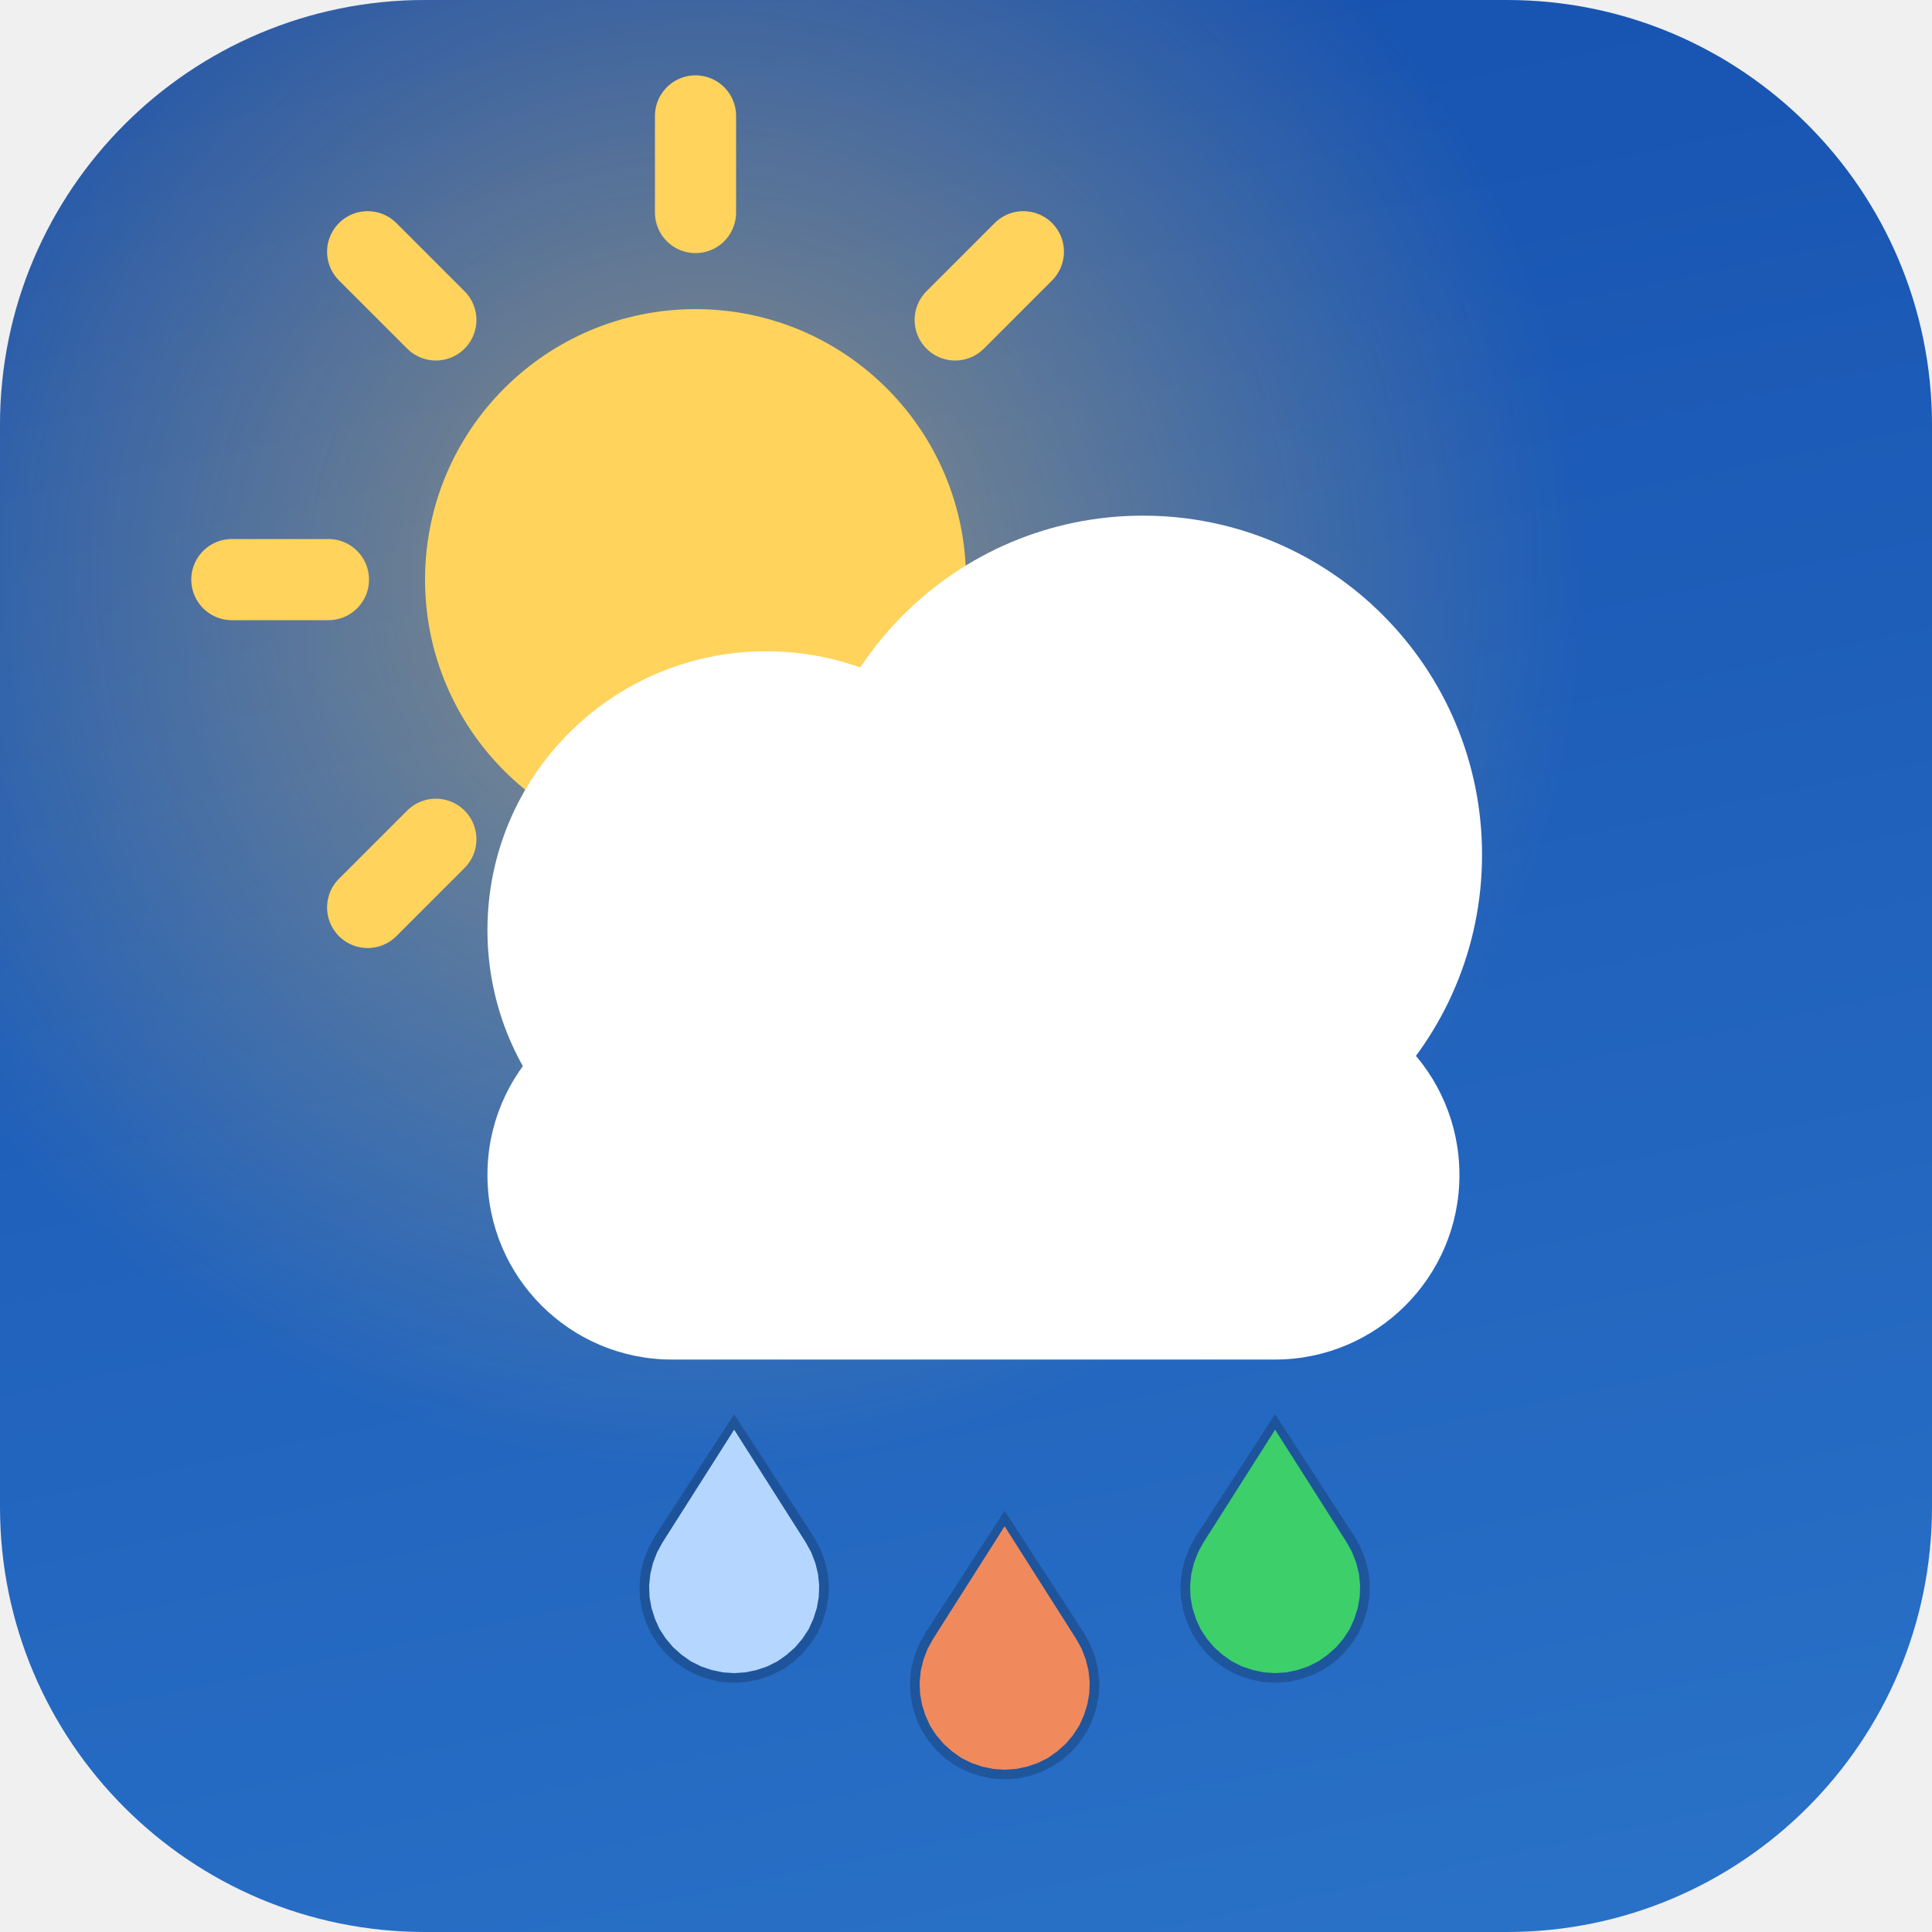
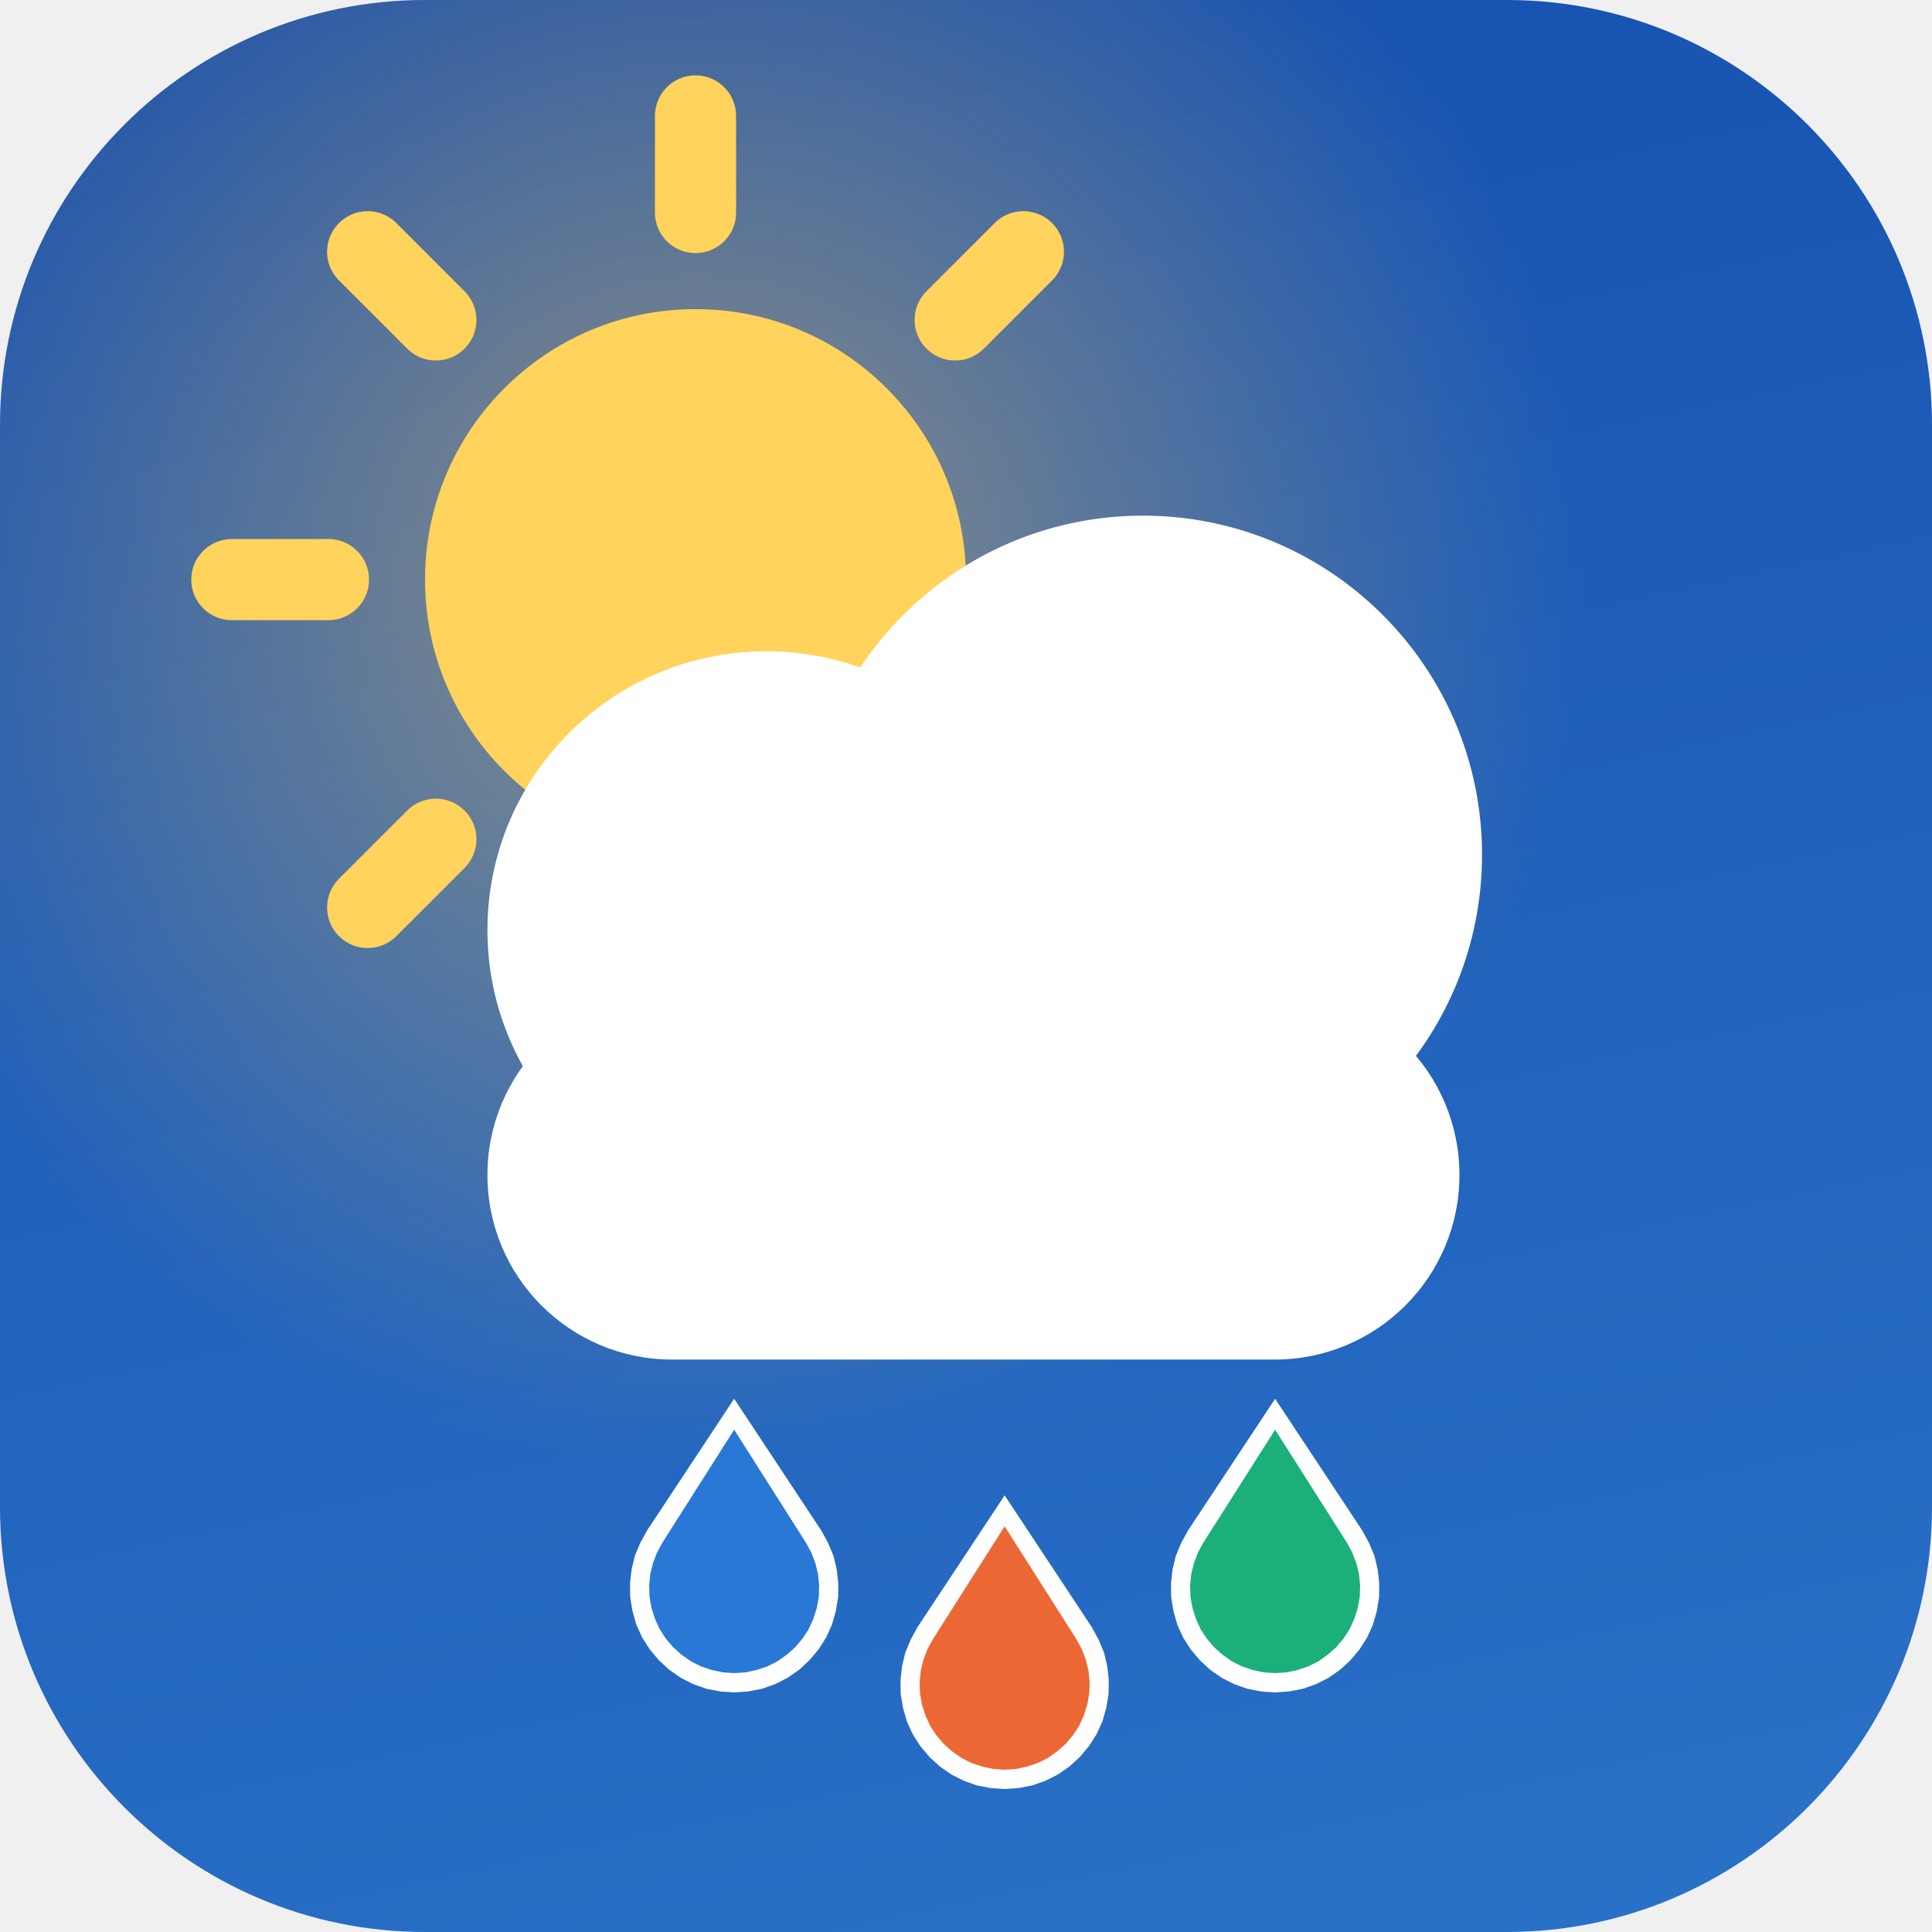
<svg xmlns="http://www.w3.org/2000/svg" viewBox="0 0 100 100">
  <defs>
    <linearGradient id="v0" gradientUnits="userSpaceOnUse" x1="37.67" y1="-8.01" x2="62.33" y2="108.01">
      <stop offset="0" stop-color="#154fae" />
      <stop offset="1" stop-color="#2a72c8" />
    </linearGradient>
    <radialGradient id="v1" gradientUnits="userSpaceOnUse" cx="0" cy="0" r="1" gradientTransform="translate(36 30) scale(46 46)">
      <stop offset="0" stop-color="#ffc454" stop-opacity="0.5" />
      <stop offset="1" stop-color="#ffc454" stop-opacity="0" />
    </radialGradient>
  </defs>
  <rect width="100" height="100" rx="22" fill="url(#v0)" />
  <rect width="100" height="100" rx="22" fill="url(#v1)" />
  <circle cx="36" cy="30" r="14" fill="#ffd35c" />
  <path d="M55 30L60 30" stroke="#ffd35c" stroke-width="4.2" stroke-linecap="round" />
  <path d="M49.44 43.44L52.97 46.97" stroke="#ffd35c" stroke-width="4.2" stroke-linecap="round" />
  <path d="M36 49L36 54" stroke="#ffd35c" stroke-width="4.2" stroke-linecap="round" />
  <path d="M22.56 43.44L19.03 46.97" stroke="#ffd35c" stroke-width="4.2" stroke-linecap="round" />
  <path d="M17 30L12 30" stroke="#ffd35c" stroke-width="4.2" stroke-linecap="round" />
  <path d="M22.56 16.56L19.03 13.03" stroke="#ffd35c" stroke-width="4.2" stroke-linecap="round" />
  <path d="M36 11L36 6" stroke="#ffd35c" stroke-width="4.2" stroke-linecap="round" />
  <path d="M49.44 16.56L52.97 13.03" stroke="#ffd35c" stroke-width="4.2" stroke-linecap="round" />
  <circle cx="39.66" cy="48.14" r="14.43" fill="#ffffff" />
  <circle cx="59.16" cy="44.24" r="17.55" fill="#ffffff" />
  <rect x="25.23" y="51.26" width="50.31" height="19.11" rx="9.55" fill="#ffffff" />
-   <path d="M38.00 73.20L42.11 79.53L42.43 80.11L42.67 80.72L42.83 81.36L42.90 82.01L42.88 82.67L42.77 83.31L42.58 83.94L42.31 84.54L41.95 85.09L41.53 85.60L41.05 86.04L40.51 86.41L39.92 86.71L39.30 86.92L38.66 87.06L38.00 87.10L37.34 87.06L36.70 86.92L36.08 86.71L35.49 86.41L34.95 86.04L34.47 85.60L34.05 85.09L33.69 84.54L33.42 83.94L33.23 83.31L33.12 82.67L33.10 82.01L33.17 81.36L33.33 80.72L33.57 80.11L33.89 79.53Z" fill="#0a1428" fill-opacity="0.25" />
-   <path d="M38.00 74.00L41.71 79.84L41.99 80.35L42.20 80.90L42.34 81.47L42.40 82.06L42.38 82.65L42.28 83.22L42.10 83.79L41.86 84.32L41.54 84.81L41.16 85.26L40.72 85.65L40.24 85.99L39.72 86.25L39.16 86.44L38.59 86.56L38.00 86.60L37.41 86.56L36.84 86.44L36.28 86.25L35.76 85.99L35.28 85.65L34.84 85.26L34.46 84.81L34.14 84.32L33.90 83.79L33.72 83.22L33.62 82.65L33.60 82.06L33.66 81.47L33.80 80.90L34.01 80.35L34.29 79.84Z" fill="#b5d7ff" />
-   <path d="M52.00 78.20L56.11 84.53L56.43 85.11L56.67 85.72L56.83 86.36L56.90 87.01L56.88 87.67L56.77 88.31L56.58 88.94L56.31 89.54L55.95 90.09L55.53 90.60L55.05 91.04L54.51 91.41L53.92 91.71L53.30 91.92L52.66 92.06L52.00 92.10L51.34 92.06L50.70 91.92L50.08 91.71L49.49 91.41L48.95 91.04L48.47 90.60L48.05 90.09L47.69 89.54L47.42 88.94L47.23 88.31L47.12 87.67L47.10 87.01L47.17 86.36L47.33 85.72L47.57 85.11L47.89 84.53Z" fill="#0a1428" fill-opacity="0.25" />
-   <path d="M52.00 79.00L55.71 84.84L55.99 85.35L56.20 85.90L56.34 86.47L56.40 87.06L56.38 87.65L56.28 88.22L56.10 88.79L55.86 89.32L55.54 89.81L55.16 90.26L54.72 90.65L54.24 90.99L53.72 91.25L53.16 91.44L52.59 91.56L52.00 91.60L51.41 91.56L50.84 91.44L50.28 91.25L49.76 90.99L49.28 90.65L48.84 90.26L48.46 89.81L48.14 89.32L47.90 88.79L47.72 88.22L47.62 87.65L47.60 87.06L47.66 86.47L47.80 85.90L48.01 85.35L48.29 84.84Z" fill="#f08a5d" />
-   <path d="M66.00 73.20L70.11 79.53L70.43 80.11L70.67 80.72L70.83 81.36L70.90 82.01L70.88 82.67L70.77 83.31L70.58 83.94L70.31 84.54L69.95 85.09L69.53 85.60L69.05 86.04L68.51 86.41L67.92 86.71L67.30 86.92L66.66 87.06L66.00 87.10L65.34 87.06L64.70 86.92L64.08 86.71L63.49 86.41L62.95 86.04L62.47 85.60L62.05 85.09L61.69 84.54L61.42 83.94L61.23 83.31L61.12 82.67L61.10 82.01L61.17 81.36L61.33 80.72L61.57 80.11L61.89 79.53Z" fill="#0a1428" fill-opacity="0.25" />
-   <path d="M66.00 74.00L69.71 79.84L69.99 80.35L70.20 80.90L70.34 81.47L70.40 82.06L70.38 82.65L70.28 83.22L70.10 83.79L69.86 84.32L69.54 84.81L69.16 85.26L68.72 85.65L68.24 85.99L67.72 86.25L67.16 86.44L66.59 86.56L66.00 86.60L65.41 86.56L64.84 86.44L64.28 86.25L63.76 85.99L63.28 85.65L62.84 85.26L62.46 84.81L62.14 84.32L61.90 83.79L61.72 83.22L61.62 82.65L61.60 82.06L61.66 81.47L61.80 80.90L62.01 80.35L62.29 79.84Z" fill="#3ccf6a" />
+   <path d="M38.00 72.40L42.51 79.22L42.86 79.86L43.14 80.53L43.31 81.24L43.39 81.96L43.38 82.68L43.26 83.40L43.06 84.10L42.76 84.76L42.37 85.37L41.90 85.93L41.37 86.42L40.77 86.84L40.12 87.17L39.44 87.41L38.72 87.55L38.00 87.60L37.28 87.55L36.56 87.41L35.88 87.17L35.23 86.84L34.63 86.42L34.10 85.93L33.63 85.37L33.24 84.76L32.94 84.10L32.74 83.40L32.62 82.68L32.61 81.96L32.69 81.24L32.86 80.53L33.14 79.86L33.49 79.22Z" fill="#ffffff" />
+   <path d="M38.00 74.00L41.71 79.84L41.99 80.35L42.20 80.90L42.34 81.47L42.40 82.06L42.38 82.65L42.28 83.22L42.10 83.79L41.86 84.32L41.54 84.81L41.16 85.26L40.72 85.65L40.24 85.99L39.72 86.25L39.16 86.44L38.59 86.56L38.00 86.60L37.41 86.56L36.84 86.44L36.28 86.25L35.76 85.99L35.28 85.65L34.84 85.26L34.46 84.81L34.14 84.32L33.90 83.79L33.72 83.22L33.62 82.65L33.60 82.06L33.66 81.47L33.80 80.90L34.01 80.35L34.29 79.84Z" fill="#2a78d6" />
+   <path d="M52.00 77.40L56.51 84.22L56.86 84.86L57.14 85.53L57.31 86.24L57.39 86.96L57.38 87.68L57.26 88.40L57.06 89.10L56.76 89.76L56.37 90.37L55.90 90.93L55.37 91.42L54.77 91.84L54.12 92.17L53.44 92.41L52.72 92.55L52.00 92.60L51.28 92.55L50.56 92.41L49.88 92.17L49.23 91.84L48.63 91.42L48.10 90.93L47.63 90.37L47.24 89.76L46.94 89.10L46.74 88.40L46.62 87.68L46.61 86.96L46.69 86.24L46.86 85.53L47.14 84.86L47.49 84.22Z" fill="#ffffff" />
+   <path d="M52.00 79.00L55.71 84.84L55.99 85.35L56.20 85.90L56.34 86.47L56.40 87.06L56.38 87.65L56.28 88.22L56.10 88.79L55.86 89.32L55.54 89.81L55.16 90.26L54.72 90.65L54.24 90.99L53.72 91.25L53.16 91.44L52.59 91.56L52.00 91.60L51.41 91.56L50.84 91.44L50.28 91.25L49.76 90.99L49.28 90.65L48.84 90.26L48.46 89.81L48.14 89.32L47.90 88.79L47.72 88.22L47.62 87.65L47.60 87.06L47.66 86.47L47.80 85.90L48.01 85.35L48.29 84.84Z" fill="#eb6834" />
+   <path d="M66.00 72.40L70.51 79.22L70.86 79.86L71.14 80.53L71.31 81.24L71.39 81.96L71.38 82.68L71.26 83.40L71.06 84.10L70.76 84.76L70.37 85.37L69.90 85.93L69.37 86.42L68.77 86.84L68.12 87.17L67.44 87.41L66.72 87.55L66.00 87.60L65.28 87.55L64.56 87.41L63.88 87.17L63.23 86.84L62.63 86.42L62.10 85.93L61.63 85.37L61.24 84.76L60.94 84.10L60.74 83.40L60.62 82.68L60.61 81.96L60.69 81.24L60.86 80.53L61.14 79.86L61.49 79.22Z" fill="#ffffff" />
+   <path d="M66.00 74.00L69.71 79.84L69.99 80.35L70.20 80.90L70.34 81.47L70.40 82.06L70.38 82.65L70.28 83.22L70.10 83.79L69.86 84.32L69.54 84.81L69.16 85.26L68.72 85.65L68.24 85.99L67.72 86.25L67.16 86.44L66.59 86.56L66.00 86.60L65.41 86.56L64.84 86.44L64.28 86.25L63.76 85.99L63.28 85.65L62.84 85.26L62.46 84.81L62.14 84.32L61.90 83.79L61.72 83.22L61.62 82.65L61.60 82.06L61.66 81.47L61.80 80.90L62.01 80.35L62.29 79.84Z" fill="#1baf7a" />
</svg>
